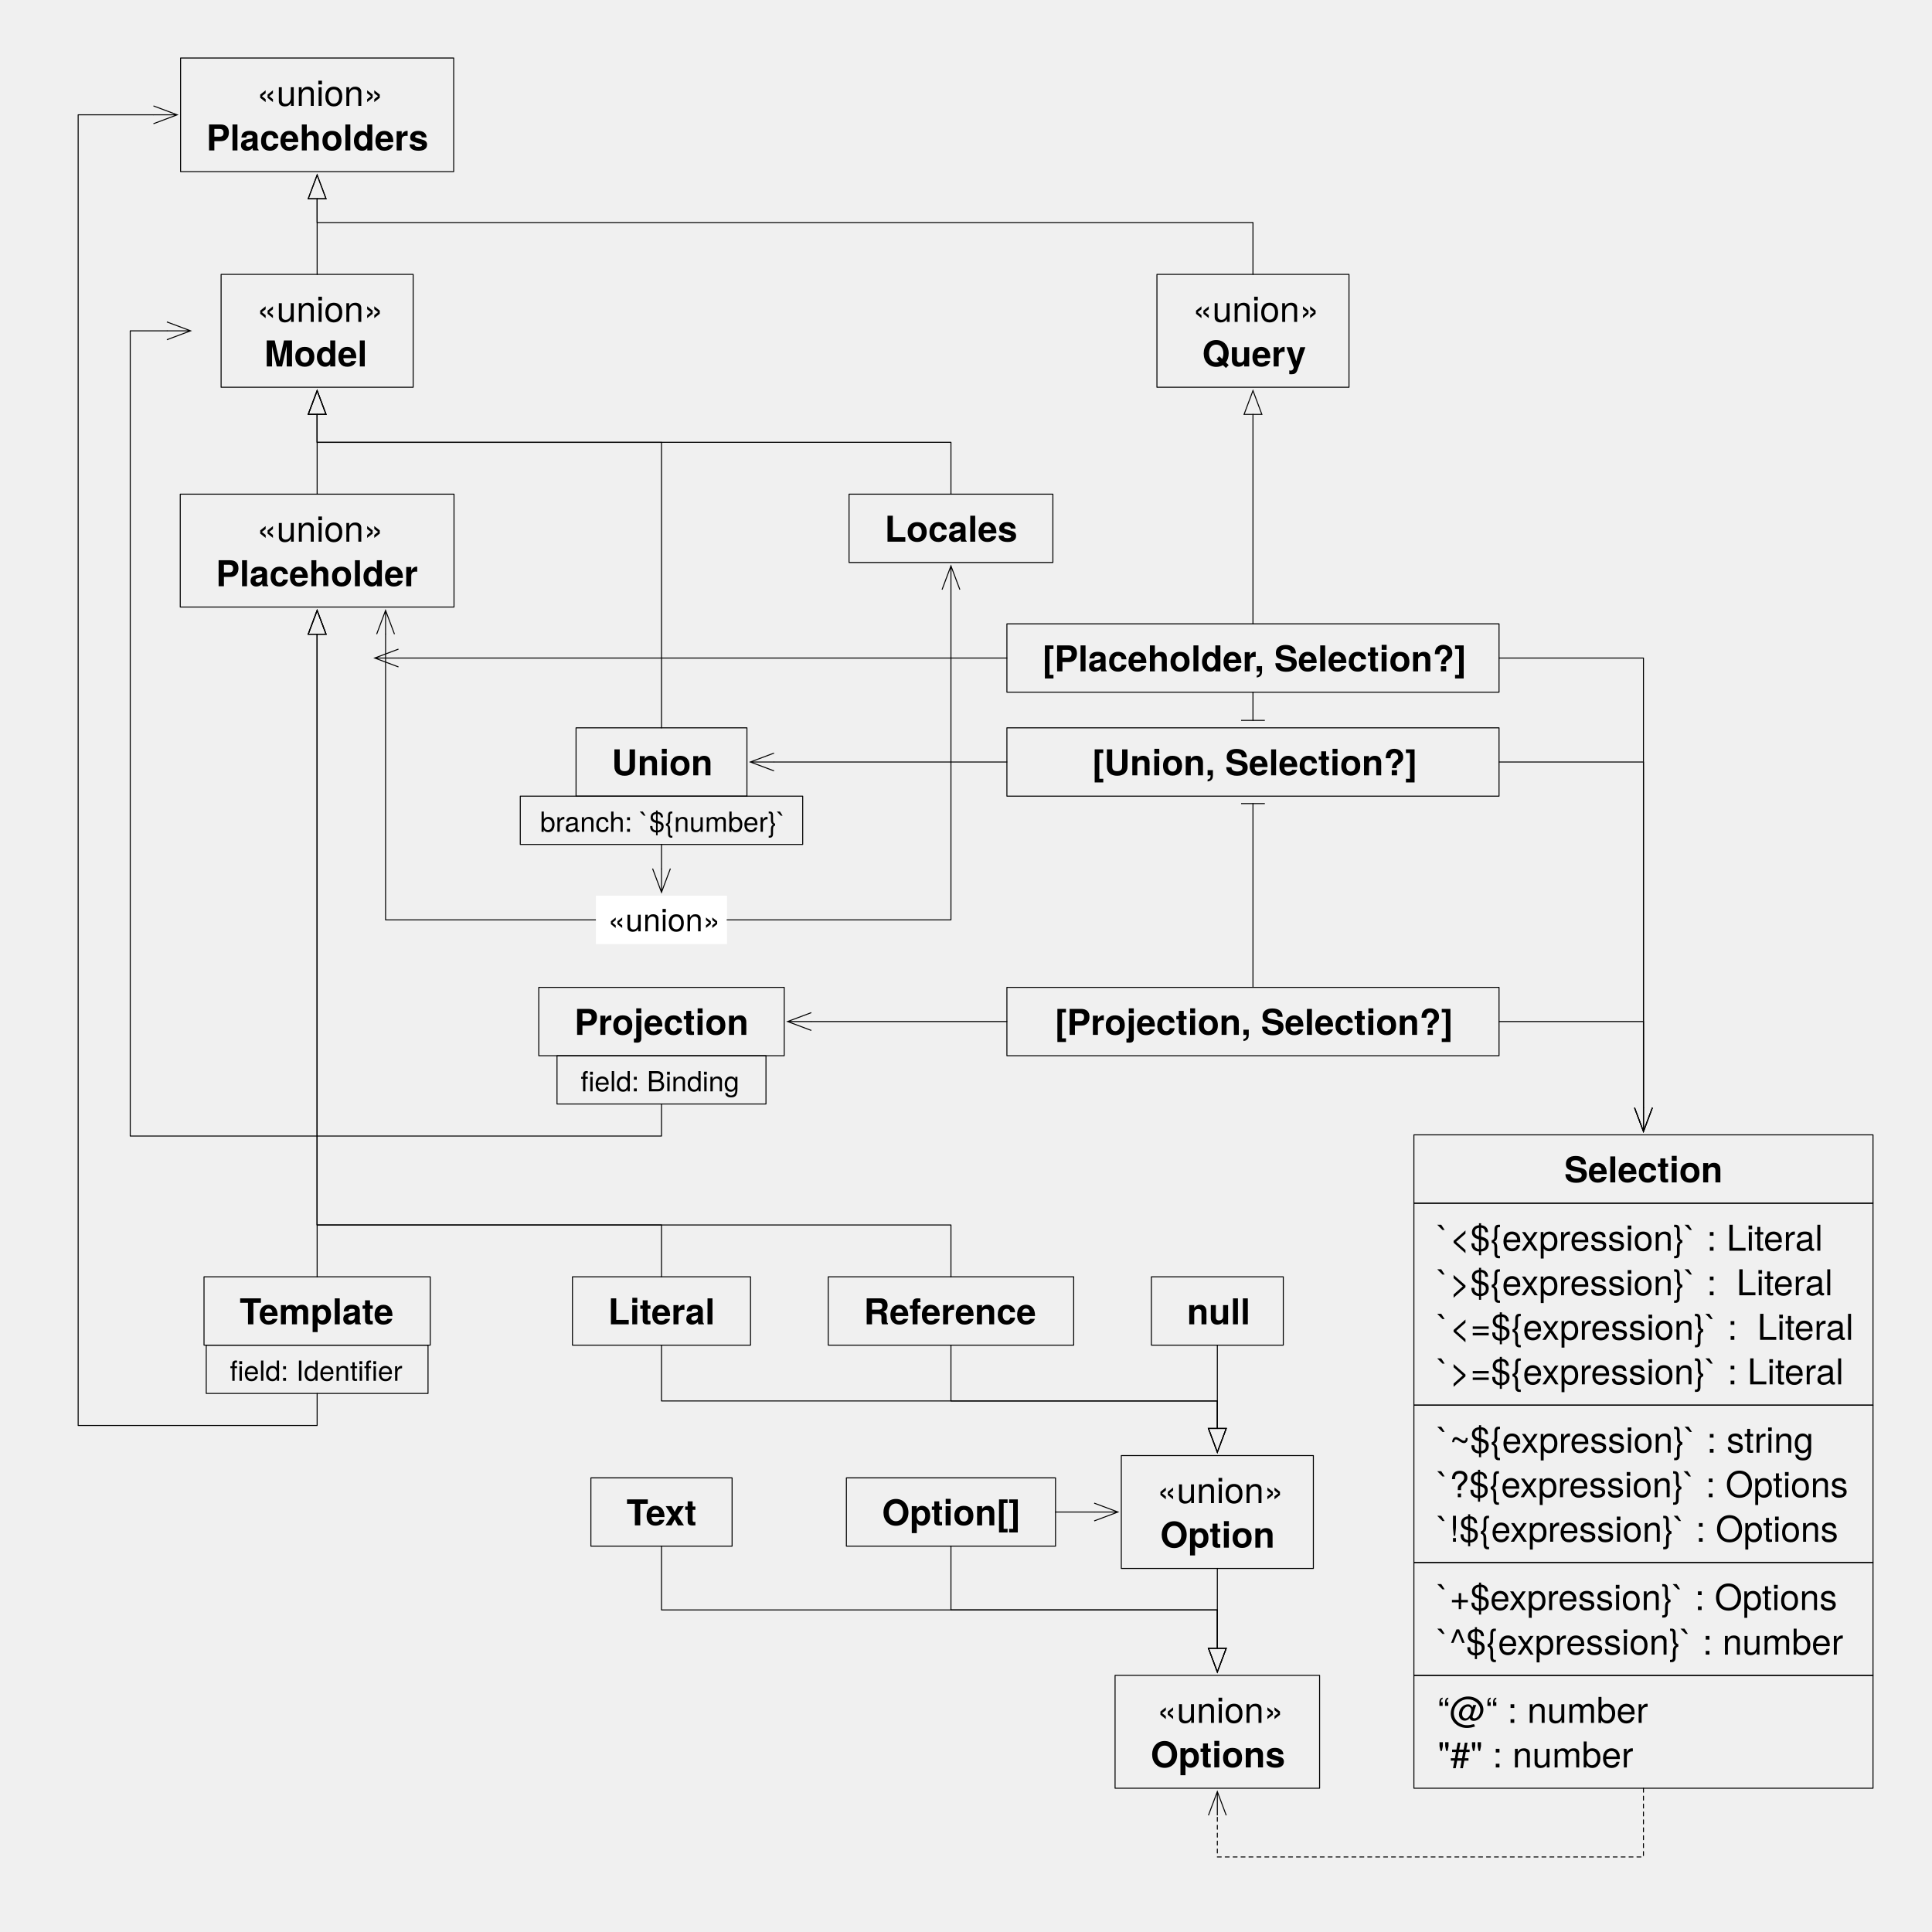
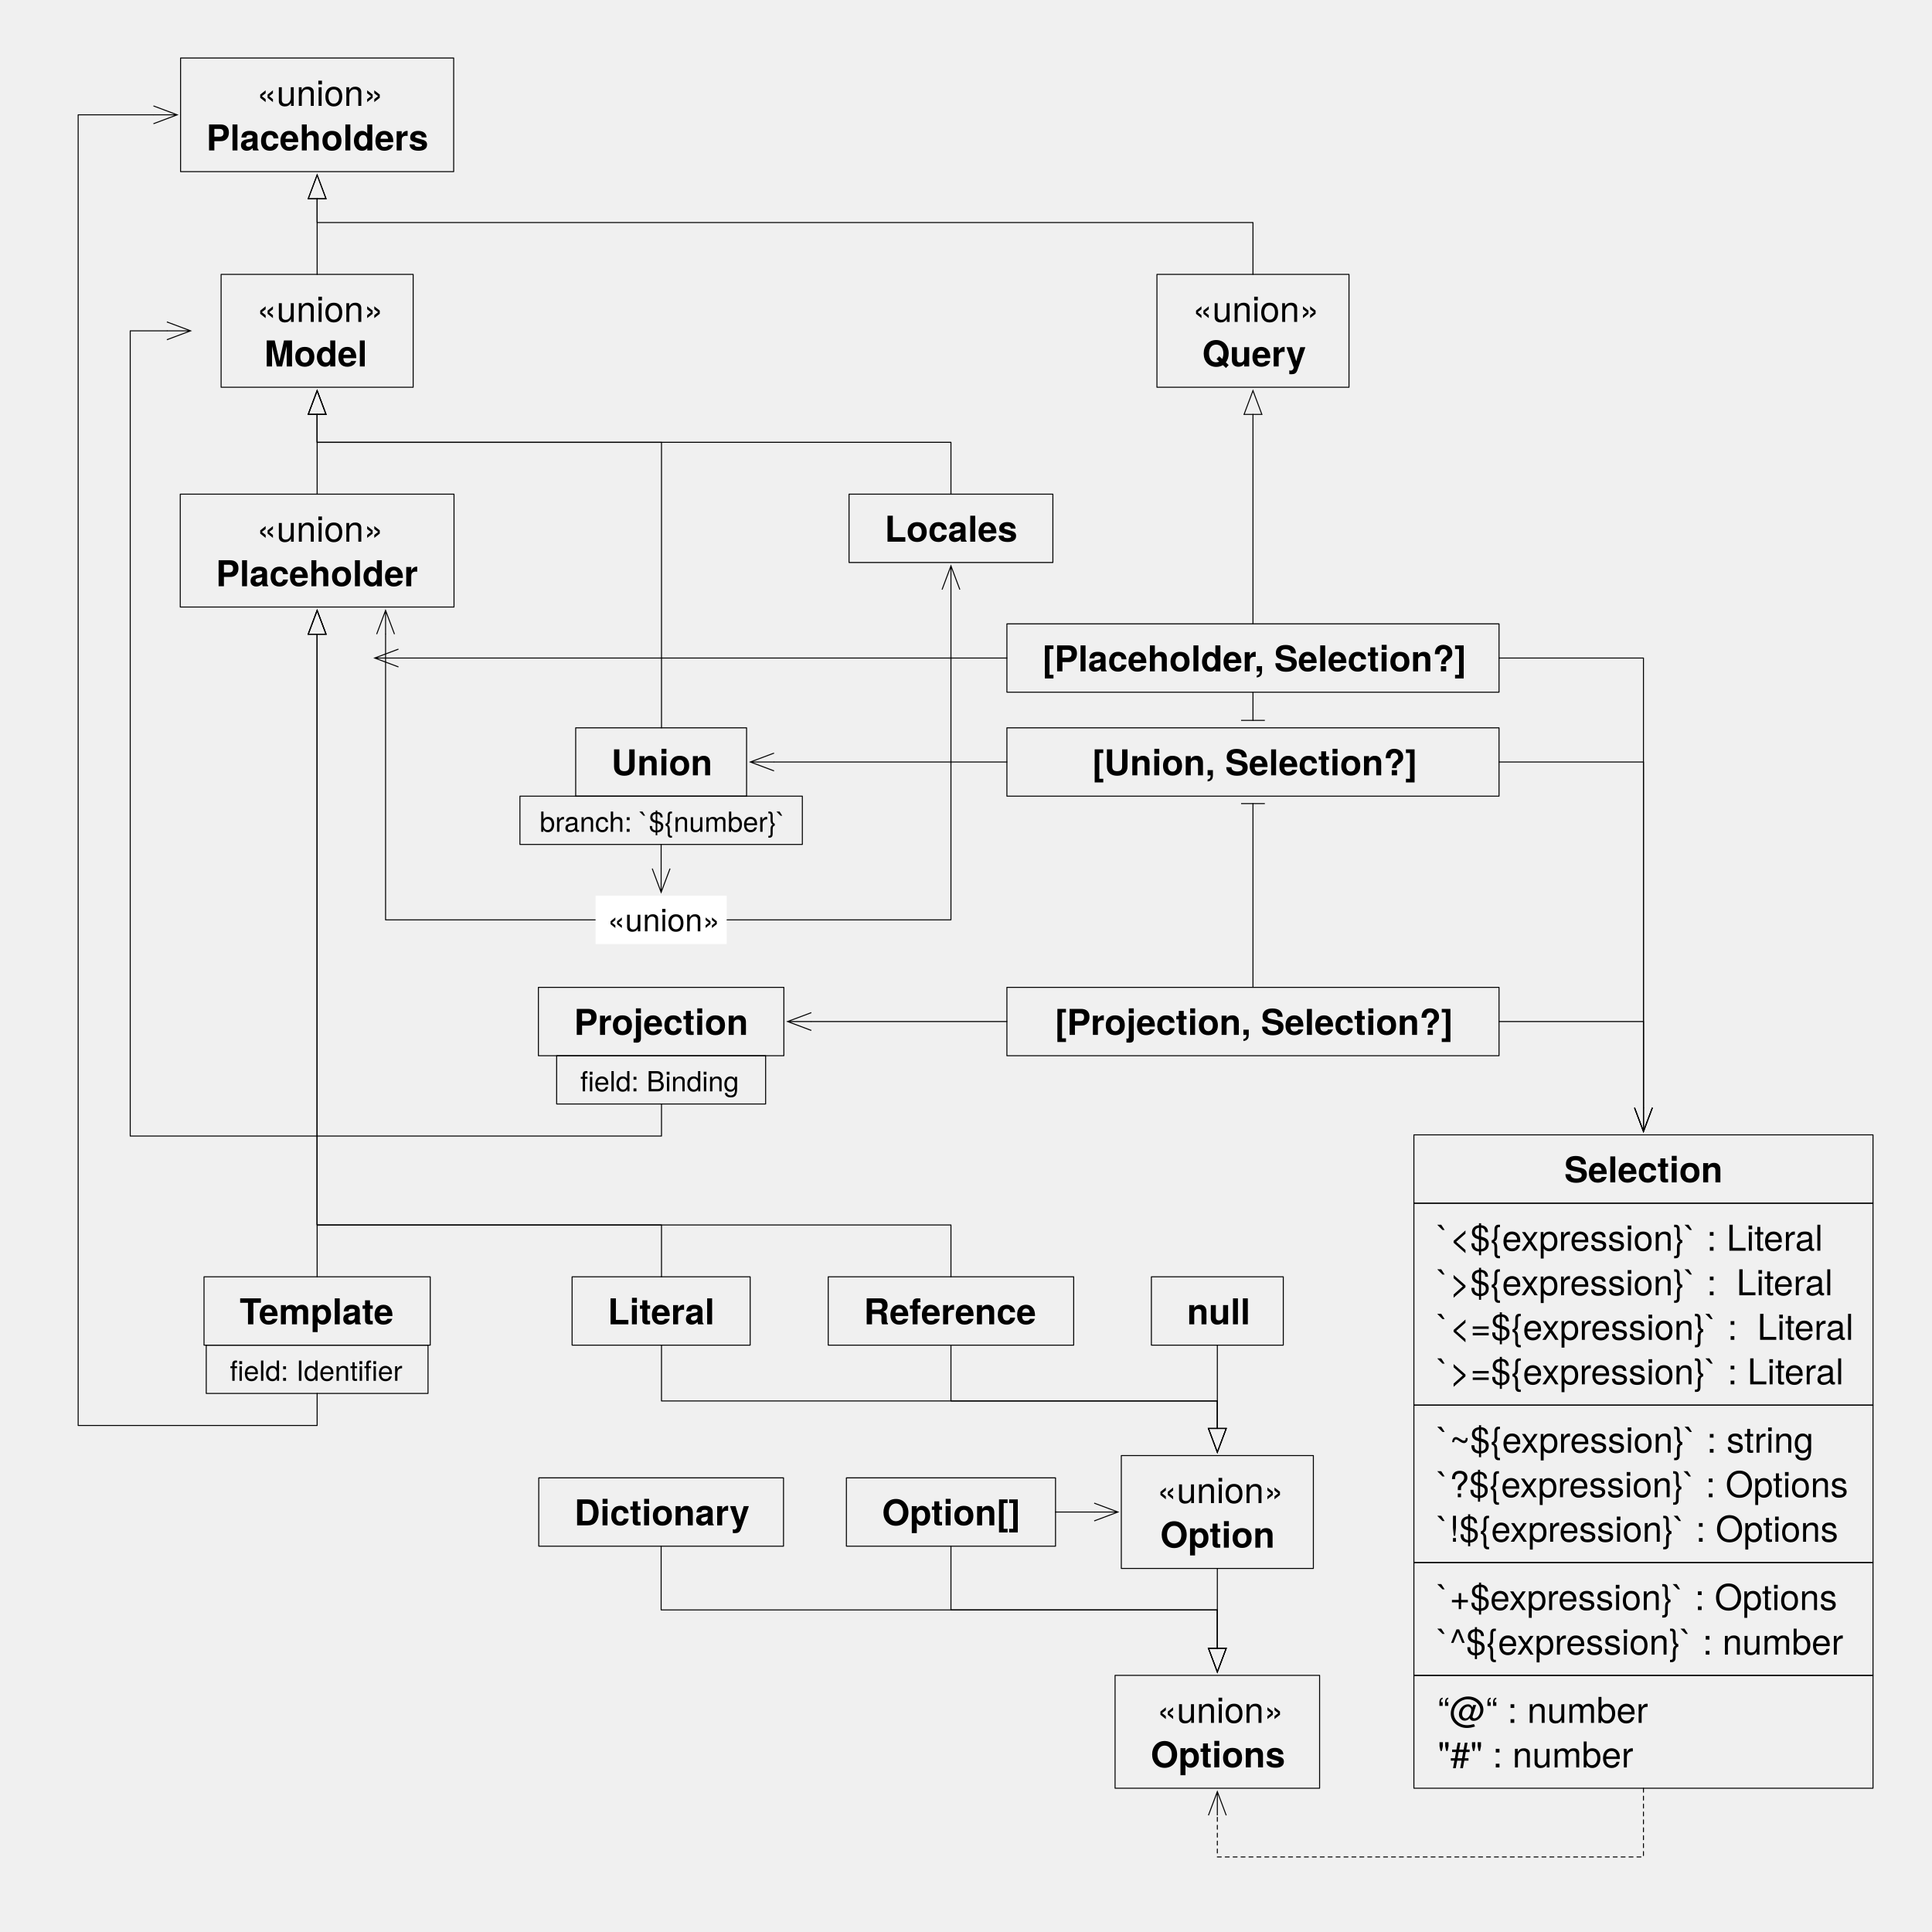
<svg xmlns="http://www.w3.org/2000/svg" version="1.1" viewBox="-602 82 488 488" width="488" height="488">
  <defs>
    <marker orient="auto" overflow="visible" markerUnits="strokeWidth" id="StickArrow_Marker" stroke-linejoin="miter" stroke-miterlimit="10" viewBox="-1 -10 26 20" markerWidth="26" markerHeight="20" color="black">
      <g>
        <path d="M 24 0 L 0 0 M 0 -9 L 24 0 L 0 9" fill="none" stroke="currentColor" stroke-width="1" />
      </g>
    </marker>
    <marker orient="auto" overflow="visible" markerUnits="strokeWidth" id="Arrow_Marker" stroke-linejoin="miter" stroke-miterlimit="10" viewBox="-1 -10 26 20" markerWidth="26" markerHeight="20" color="black">
      <g>
        <path d="M 24 0 L 0 -9 L 0 9 Z" fill="none" stroke="currentColor" stroke-width="1" />
      </g>
    </marker>
    <marker orient="auto" overflow="visible" markerUnits="strokeWidth" id="NegativeControls_Marker" stroke-linejoin="miter" stroke-miterlimit="10" viewBox="-1 -13 2 26" markerWidth="2" markerHeight="26" color="black">
      <g>
        <line x1="0" y1="-12" x2="0" y2="12" fill="none" stroke="currentColor" stroke-width="1" />
      </g>
    </marker>
  </defs>
-   <g id="template" stroke="none" stroke-opacity="1" stroke-dasharray="none" fill-opacity="1" fill="none">
+   <g id="template" stroke="none" fill="none" fill-opacity="1" stroke-opacity="1" stroke-dasharray="none">
    <g id="template_Layer_1">
      <g id="Graphic_1853">
        <rect x="-347.67" y="239.578" width="124.308" height="17.261" stroke="black" stroke-linecap="round" stroke-linejoin="round" stroke-width=".25" />
        <text transform="translate(-338.6699 242.5782)" fill="black">
          <tspan font-family="Helvetica Neue" font-weight="bold" font-size="9" fill="black" x="4618528e-19" y="9" xml:space="preserve">[Placeholder, Selection?]</tspan>
        </text>
      </g>
      <g id="Group_1768">
        <g id="Group_1770">
          <g id="Graphic_1771">
-             <rect x="-456.497" y="265.839" width="43.164" height="17.261" stroke="black" stroke-linecap="round" stroke-linejoin="round" stroke-width=".25" />
-             <text transform="translate(-447.4973 268.8392)" fill="black">
+             <rect x="-456.587" y="265.839" width="43.164" height="17.261" stroke="black" stroke-linecap="round" stroke-linejoin="round" stroke-width=".25" />
+             <text transform="translate(-447.5873 268.8392)" fill="black">
              <tspan font-family="Helvetica Neue" font-weight="bold" font-size="9" fill="black" x="33573144e-20" y="9" xml:space="preserve">Union</tspan>
            </text>
          </g>
        </g>
        <g id="Graphic_1769">
-           <rect x="-470.582" y="283.1" width="71.334" height="12.196" stroke="black" stroke-linecap="round" stroke-linejoin="round" stroke-width=".25" />
-           <text transform="translate(-465.5823 285.1003)" fill="black">
+           <rect x="-470.672" y="283.1" width="71.334" height="12.196" stroke="black" stroke-linecap="round" stroke-linejoin="round" stroke-width=".25" />
+           <text transform="translate(-465.6723 285.1003)" fill="black">
            <tspan font-family="Helvetica Neue" font-size="7" fill="black" x="0" y="7" xml:space="preserve">branch: `${number}`</tspan>
          </text>
        </g>
      </g>
      <g id="Group_1766">
        <g id="Graphic_1767">
          <rect x="-387.544" y="206.819" width="51.489" height="17.261" stroke="black" stroke-linecap="round" stroke-linejoin="round" stroke-width=".25" />
          <text transform="translate(-378.5441 209.8194)" fill="black">
            <tspan font-family="Helvetica Neue" font-weight="bold" font-size="9" fill="black" x="6998846e-19" y="9" xml:space="preserve">Locales</tspan>
          </text>
        </g>
      </g>
      <g id="Group_1762">
        <g id="Graphic_1765">
-           <rect x="-461.307" y="348.659" width="52.784" height="12.196" stroke="black" stroke-linecap="round" stroke-linejoin="round" stroke-width=".25" />
-           <text transform="translate(-456.3073 350.6587)" fill="black">
+           <rect x="-461.397" y="348.659" width="52.784" height="12.196" stroke="black" stroke-linecap="round" stroke-linejoin="round" stroke-width=".25" />
+           <text transform="translate(-456.3973 350.6587)" fill="black">
            <tspan font-family="Helvetica Neue" font-size="7" fill="black" x=".973" y="7" xml:space="preserve">field: Binding </tspan>
          </text>
        </g>
        <g id="Group_1763">
          <g id="Graphic_1764">
-             <rect x="-465.916" y="331.398" width="62.001" height="17.261" stroke="black" stroke-linecap="round" stroke-linejoin="round" stroke-width=".25" />
-             <text transform="translate(-456.9158 334.3977)" fill="black">
+             <rect x="-466.006" y="331.398" width="62.001" height="17.261" stroke="black" stroke-linecap="round" stroke-linejoin="round" stroke-width=".25" />
+             <text transform="translate(-457.0058 334.3977)" fill="black">
              <tspan font-family="Helvetica Neue" font-weight="bold" font-size="9" fill="black" x="1030287e-19" y="9" xml:space="preserve">Projection</tspan>
            </text>
          </g>
        </g>
      </g>
      <g id="Line_1761">
        <path d="M -434.915 360.855 L -434.915 368.955 L -517.146 368.955 L -569.105 368.955 L -569.105 165.563 L -559.851 165.563" marker-end="url(#StickArrow_Marker)" stroke="black" stroke-linecap="round" stroke-linejoin="round" stroke-width=".25" />
      </g>
      <g id="Group_1757">
        <g id="Graphic_1758">
          <rect x="-556.389" y="96.653" width="68.985" height="28.696" stroke="black" stroke-linecap="round" stroke-linejoin="round" stroke-width=".25" />
          <text transform="translate(-549.8862 99.74423)" fill="black">
            <tspan font-family="Helvetica Neue" font-size="9" fill="black" x="12.735" y="9" xml:space="preserve">«union»</tspan>
            <tspan font-family="Helvetica Neue" font-weight="bold" font-size="9" fill="black" x="0" y="20.252" xml:space="preserve">Placeholders</tspan>
          </text>
        </g>
      </g>
      <g id="Line_1756">
        <path d="M -361.8 206.819 L -361.8 193.719 L -521.896 193.719 L -521.896 186.669" marker-end="url(#Arrow_Marker)" stroke="black" stroke-linecap="round" stroke-linejoin="round" stroke-width=".25" />
      </g>
      <g id="Graphic_1753">
        <rect x="-556.47" y="206.819" width="69.147" height="28.513" stroke="black" stroke-linecap="round" stroke-linejoin="round" stroke-width=".25" />
        <text transform="translate(-547.4697 209.8194)" fill="black">
          <tspan font-family="Helvetica Neue" font-size="9" fill="black" x="10.319" y="9" xml:space="preserve">«union»</tspan>
          <tspan font-family="Helvetica Neue" font-weight="bold" font-size="9" fill="black" x="42632564e-20" y="20.252" xml:space="preserve">Placeholder</tspan>
        </text>
      </g>
      <g id="Line_1752">
        <line x1="-521.896" y1="206.819" x2="-521.896" y2="186.669" marker-end="url(#Arrow_Marker)" stroke="black" stroke-linecap="round" stroke-linejoin="round" stroke-width=".25" />
      </g>
      <g id="Line_1751">
        <path d="M -285.516 151.306 L -285.516 138.206 L -521.896 138.206 L -521.896 132.199" marker-end="url(#Arrow_Marker)" stroke="black" stroke-linecap="round" stroke-linejoin="round" stroke-width=".25" />
      </g>
      <g id="Line_1744">
        <path d="M -451.475 314.35 L -504.609 314.35 L -504.609 242.183" marker-end="url(#StickArrow_Marker)" stroke="black" stroke-linecap="round" stroke-linejoin="round" stroke-width=".25" />
      </g>
      <g id="Line_1741">
        <path d="M -521.896 433.964 L -521.896 442.064 L -582.257 442.064 L -582.257 111.001 L -563.239 111.001" marker-end="url(#StickArrow_Marker)" stroke="black" stroke-linecap="round" stroke-linejoin="round" stroke-width=".25" />
      </g>
      <g id="Group_1737">
        <g id="Group_1739">
          <g id="Graphic_1740">
            <rect x="-550.467" y="404.507" width="57.141" height="17.261" stroke="black" stroke-linecap="round" stroke-linejoin="round" stroke-width=".25" />
            <text transform="translate(-541.4667 407.5072)" fill="black">
              <tspan font-family="Helvetica Neue" font-weight="bold" font-size="9" fill="black" x="0" y="9" xml:space="preserve">Template</tspan>
            </text>
          </g>
        </g>
        <g id="Graphic_1738">
          <rect x="-549.905" y="421.768" width="56.018" height="12.196" stroke="black" stroke-linecap="round" stroke-linejoin="round" stroke-width=".25" />
          <text transform="translate(-544.9052 423.7683)" fill="black">
            <tspan font-family="Helvetica Neue" font-size="7" fill="black" x=".973" y="7" xml:space="preserve">field: Identifier </tspan>
          </text>
        </g>
      </g>
      <g id="Line_1733">
        <line x1="-521.896" y1="404.507" x2="-521.896" y2="242.183" marker-end="url(#Arrow_Marker)" stroke="black" stroke-linecap="round" stroke-linejoin="round" stroke-width=".25" />
      </g>
      <g id="Line_1731">
        <path d="M -361.8 404.507 L -361.8 391.407 L -521.896 391.407 L -521.896 242.183" marker-end="url(#Arrow_Marker)" stroke="black" stroke-linecap="round" stroke-linejoin="round" stroke-width=".25" />
      </g>
      <g id="Group_1723">
        <g id="Graphic_1724">
-           <rect x="-457.406" y="404.507" width="44.982" height="17.261" stroke="black" stroke-linecap="round" stroke-linejoin="round" stroke-width=".25" />
-           <text transform="translate(-448.4063 407.5072)" fill="black">
+           <rect x="-457.496" y="404.507" width="44.982" height="17.261" stroke="black" stroke-linecap="round" stroke-linejoin="round" stroke-width=".25" />
+           <text transform="translate(-448.4963 407.5072)" fill="black">
            <tspan font-family="Helvetica Neue" font-weight="bold" font-size="9" fill="black" x="0" y="9" xml:space="preserve">Literal</tspan>
          </text>
        </g>
      </g>
      <g id="Line_1722">
        <path d="M -434.915 404.507 L -434.915 391.407 L -521.896 391.407 L -521.896 242.183" marker-end="url(#Arrow_Marker)" stroke="black" stroke-linecap="round" stroke-linejoin="round" stroke-width=".25" />
      </g>
      <g id="Group_1805">
        <g id="Graphic_1806">
          <rect x="-311.175" y="404.507" width="33.318" height="17.261" stroke="black" stroke-linecap="round" stroke-linejoin="round" stroke-width=".25" />
          <text transform="translate(-302.1749 407.5072)" fill="black">
            <tspan font-family="Helvetica Neue" font-weight="bold" font-size="9" fill="black" x="0" y="9" xml:space="preserve">null</tspan>
          </text>
        </g>
      </g>
      <g id="Group_1803">
        <g id="Graphic_1804">
          <rect x="-318.771" y="449.661" width="48.51" height="28.513" stroke="black" stroke-linecap="round" stroke-linejoin="round" stroke-width=".25" />
          <text transform="translate(-309.7709 452.6612)" fill="black">
            <tspan font-family="Helvetica Neue" font-size="9" fill="black" x="0" y="9" xml:space="preserve">«union»</tspan>
            <tspan font-family="Helvetica Neue" font-weight="bold" font-size="9" fill="black" x=".842" y="20.252" xml:space="preserve">Option</tspan>
          </text>
        </g>
      </g>
      <g id="Group_1801">
        <g id="Graphic_1802">
          <rect x="-320.346" y="505.174" width="51.66" height="28.513" stroke="black" stroke-linecap="round" stroke-linejoin="round" stroke-width=".25" />
          <text transform="translate(-311.3459 508.1743)" fill="black">
            <tspan font-family="Helvetica Neue" font-size="9" fill="black" x="1.575" y="9" xml:space="preserve">«union»</tspan>
            <tspan font-family="Helvetica Neue" font-weight="bold" font-size="9" fill="black" x="0" y="20.252" xml:space="preserve">Options</tspan>
          </text>
        </g>
      </g>
      <g id="Line_1798">
-         <path d="M -434.915 472.548 L -434.915 488.648 L -294.516 488.648 L -294.516 498.324" marker-end="url(#Arrow_Marker)" stroke="black" stroke-linecap="round" stroke-linejoin="round" stroke-width=".25" />
+         <path d="M -435.005 472.548 L -435.005 488.648 L -294.516 488.648 L -294.516 498.324" marker-end="url(#Arrow_Marker)" stroke="black" stroke-linecap="round" stroke-linejoin="round" stroke-width=".25" />
      </g>
      <g id="Line_1797">
        <path d="M -361.8 421.768 L -361.8 435.868 L -294.516 435.868 L -294.516 442.811" marker-end="url(#Arrow_Marker)" stroke="black" stroke-linecap="round" stroke-linejoin="round" stroke-width=".25" />
      </g>
      <g id="Line_1796">
        <line x1="-294.516" y1="478.174" x2="-294.516" y2="498.324" marker-end="url(#Arrow_Marker)" stroke="black" stroke-linecap="round" stroke-linejoin="round" stroke-width=".25" />
      </g>
      <g id="Group_1794">
        <g id="Graphic_1795">
          <rect x="-388.21" y="455.287" width="52.821" height="17.261" stroke="black" stroke-linecap="round" stroke-linejoin="round" stroke-width=".25" />
          <text transform="translate(-379.2101 458.2872)" fill="black">
            <tspan font-family="Helvetica Neue" font-weight="bold" font-size="9" fill="black" x="0" y="9" xml:space="preserve">Option[]</tspan>
          </text>
        </g>
      </g>
      <g id="Line_1793">
        <path d="M -361.8 472.548 L -361.8 488.648 L -294.516 488.648 L -294.516 498.324" marker-end="url(#Arrow_Marker)" stroke="black" stroke-linecap="round" stroke-linejoin="round" stroke-width=".25" />
      </g>
      <g id="Line_1792">
        <line x1="-335.389" y1="463.918" x2="-325.621" y2="463.918" marker-end="url(#StickArrow_Marker)" stroke="black" stroke-linecap="round" stroke-linejoin="round" stroke-width=".25" />
      </g>
      <g id="Group_1790">
        <g id="Graphic_1791">
-           <rect x="-452.749" y="455.287" width="35.667" height="17.261" stroke="black" stroke-linecap="round" stroke-linejoin="round" stroke-width=".25" />
-           <text transform="translate(-443.7488 458.2872)" fill="black">
-             <tspan font-family="Helvetica Neue" font-weight="bold" font-size="9" fill="black" x="6412648e-19" y="9" xml:space="preserve">Text</tspan>
+           <rect x="-465.916" y="455.287" width="61.821" height="17.261" stroke="black" stroke-linecap="round" stroke-linejoin="round" stroke-width=".25" />
+           <text transform="translate(-456.9158 458.2872)" fill="black">
+             <tspan font-family="Helvetica Neue" font-weight="bold" font-size="9" fill="black" x="0" y="9" xml:space="preserve">Dictionary</tspan>
          </text>
        </g>
      </g>
      <g id="Line_1787">
        <path d="M -434.915 421.768 L -434.915 435.868 L -294.516 435.868 L -294.516 442.811" marker-end="url(#Arrow_Marker)" stroke="black" stroke-linecap="round" stroke-linejoin="round" stroke-width=".25" />
      </g>
      <g id="Line_1786">
        <line x1="-294.516" y1="421.768" x2="-294.516" y2="442.811" marker-end="url(#Arrow_Marker)" stroke="black" stroke-linecap="round" stroke-linejoin="round" stroke-width=".25" />
      </g>
      <g id="Group_1780">
        <g id="Graphic_1785">
          <rect x="-244.867" y="505.183" width="115.968" height="28.504" stroke="black" stroke-linecap="round" stroke-linejoin="round" stroke-width=".25" />
          <text transform="translate(-238.8665 508.1834)" fill="black">
            <tspan font-family="Helvetica Neue" font-size="9" fill="black" x="0" y="9" xml:space="preserve">“@“ : number</tspan>
            <tspan font-family="Helvetica Neue" font-size="9" fill="black" x="0" y="20.252" xml:space="preserve">"#" : number</tspan>
          </text>
        </g>
        <g id="Graphic_1784">
          <rect x="-244.867" y="476.679" width="115.968" height="28.504" stroke="black" stroke-linecap="round" stroke-linejoin="round" stroke-width=".25" />
          <text transform="translate(-238.8665 479.6793)" fill="black">
            <tspan font-family="Helvetica Neue" font-size="9" fill="black" x="0" y="9" xml:space="preserve">`+$expression}` : Options</tspan>
            <tspan font-family="Helvetica Neue" font-size="9" fill="black" x="0" y="20.252" xml:space="preserve">`^${expression}` : number</tspan>
          </text>
        </g>
        <g id="Graphic_1783">
          <rect x="-244.867" y="436.923" width="115.968" height="39.756" stroke="black" stroke-linecap="round" stroke-linejoin="round" stroke-width=".25" />
          <text transform="translate(-238.8665 439.9234)" fill="black">
            <tspan font-family="Helvetica Neue" font-size="9" fill="black" x="0" y="9" xml:space="preserve">`~${expression}` : string</tspan>
            <tspan font-family="Helvetica Neue" font-size="9" fill="black" x="0" y="20.252" xml:space="preserve">`?${expression}` : Options</tspan>
            <tspan font-family="Helvetica Neue" font-size="9" fill="black" x="0" y="31.504" xml:space="preserve">`!${expression}` : Options</tspan>
          </text>
        </g>
        <g id="Graphic_1782">
          <rect x="-244.867" y="385.915" width="115.968" height="51.008" stroke="black" stroke-linecap="round" stroke-linejoin="round" stroke-width=".25" />
          <text transform="translate(-238.8665 388.9154)" fill="black">
            <tspan font-family="Helvetica Neue" font-size="9" fill="black" x="0" y="9" xml:space="preserve">`&lt;${expression}` : Literal</tspan>
            <tspan font-family="Helvetica Neue" font-size="9" fill="black" x="0" y="20.252" xml:space="preserve">`&gt;${expression}` :  Literal</tspan>
            <tspan font-family="Helvetica Neue" font-size="9" fill="black" x="0" y="31.504" xml:space="preserve">`&lt;=${expression}` :  Literal</tspan>
            <tspan font-family="Helvetica Neue" font-size="9" fill="black" x="0" y="42.756" xml:space="preserve">`&gt;=${expression}` : Literal</tspan>
          </text>
        </g>
        <g id="Graphic_1781">
          <rect x="-244.867" y="368.654" width="115.968" height="17.261" stroke="black" stroke-linecap="round" stroke-linejoin="round" stroke-width=".25" />
          <text transform="translate(-206.876 371.6543)" fill="black">
            <tspan font-family="Helvetica Neue" font-weight="bold" font-size="9" fill="black" x="4973799e-19" y="9" xml:space="preserve">Selection</tspan>
          </text>
        </g>
      </g>
      <g id="Line_1809">
        <path d="M -186.883 533.687 L -186.883 551.048 L -294.516 551.048 L -294.516 540.537" marker-end="url(#StickArrow_Marker)" stroke="black" stroke-linecap="round" stroke-linejoin="round" stroke-dasharray="1.0,1.0" stroke-width=".25" />
      </g>
      <g id="Graphic_1819">
        <rect x="-309.771" y="151.306" width="48.51" height="28.513" stroke="black" stroke-linecap="round" stroke-linejoin="round" stroke-width=".25" />
        <text transform="translate(-300.7709 154.3064)" fill="black">
          <tspan font-family="Helvetica Neue" font-size="9" fill="black" x="0" y="9" xml:space="preserve">«union»</tspan>
          <tspan font-family="Helvetica Neue" font-weight="bold" font-size="9" fill="black" x="2.417" y="20.252" xml:space="preserve">Query</tspan>
        </text>
      </g>
      <g id="Graphic_1851">
        <rect x="-347.67" y="331.398" width="124.308" height="17.261" stroke="black" stroke-linecap="round" stroke-linejoin="round" stroke-width=".25" />
        <text transform="translate(-338.6699 334.3977)" fill="black">
          <tspan font-family="Helvetica Neue" font-weight="bold" font-size="9" fill="black" x="3.159" y="9" xml:space="preserve">[Projection, Selection?]</tspan>
        </text>
      </g>
      <g id="Graphic_1855">
        <rect x="-347.67" y="265.839" width="124.308" height="17.261" stroke="black" stroke-linecap="round" stroke-linejoin="round" stroke-width=".25" />
        <text transform="translate(-338.6699 268.8392)" fill="black">
          <tspan font-family="Helvetica Neue" font-weight="bold" font-size="9" fill="black" x="12.578" y="9" xml:space="preserve">[Union, Selection?]</tspan>
        </text>
      </g>
      <g id="Line_1856">
        <line x1="-347.67" y1="340.028" x2="-397.065" y2="340.028" marker-end="url(#StickArrow_Marker)" stroke="black" stroke-linecap="round" stroke-linejoin="round" stroke-width=".25" />
      </g>
      <g id="Line_1857">
        <line x1="-285.516" y1="239.578" x2="-285.516" y2="186.669" marker-end="url(#Arrow_Marker)" stroke="black" stroke-linecap="round" stroke-linejoin="round" stroke-width=".25" />
      </g>
      <g id="Line_1858">
        <path d="M -285.516 256.839 L -285.516 261.339 L -285.516 263.964" marker-end="url(#NegativeControls_Marker)" stroke="black" stroke-linecap="round" stroke-linejoin="round" stroke-width=".25" />
      </g>
      <g id="Line_1859">
        <line x1="-285.516" y1="331.273" x2="-285.516" y2="284.975" marker-end="url(#NegativeControls_Marker)" stroke="black" stroke-linecap="round" stroke-linejoin="round" stroke-width=".25" />
      </g>
      <g id="Line_1862">
        <path d="M -223.362 274.47 L -186.883 274.47 L -186.883 361.804" marker-end="url(#StickArrow_Marker)" stroke="black" stroke-linecap="round" stroke-linejoin="round" stroke-width=".25" />
      </g>
      <g id="Line_1863">
        <path d="M -223.362 248.209 L -186.883 248.209 L -186.883 361.804" marker-end="url(#StickArrow_Marker)" stroke="black" stroke-linecap="round" stroke-linejoin="round" stroke-width=".25" />
      </g>
      <g id="Line_1864">
        <path d="M -223.362 340.028 L -186.883 340.028 L -186.883 361.804" marker-end="url(#StickArrow_Marker)" stroke="black" stroke-linecap="round" stroke-linejoin="round" stroke-width=".25" />
      </g>
      <g id="Group_1865">
        <g id="Graphic_1866">
          <rect x="-392.8" y="404.507" width="62.001" height="17.261" stroke="black" stroke-linecap="round" stroke-linejoin="round" stroke-width=".25" />
          <text transform="translate(-383.8001 407.5072)" fill="black">
            <tspan font-family="Helvetica Neue" font-weight="bold" font-size="9" fill="black" x="10658141e-20" y="9" xml:space="preserve">Reference</tspan>
          </text>
        </g>
      </g>
      <g id="Group_1867">
        <g id="Graphic_1868">
          <rect x="-546.151" y="151.306" width="48.51" height="28.513" stroke="black" stroke-linecap="round" stroke-linejoin="round" stroke-width=".25" />
          <text transform="translate(-537.1512 154.3064)" fill="black">
            <tspan font-family="Helvetica Neue" font-size="9" fill="black" x="0" y="9" xml:space="preserve">«union»</tspan>
            <tspan font-family="Helvetica Neue" font-weight="bold" font-size="9" fill="black" x="1.931" y="20.252" xml:space="preserve">Model</tspan>
          </text>
        </g>
      </g>
      <g id="Line_1869">
        <line x1="-521.896" y1="151.306" x2="-521.896" y2="132.199" marker-end="url(#Arrow_Marker)" stroke="black" stroke-linecap="round" stroke-linejoin="round" stroke-width=".25" />
      </g>
      <g id="Graphic_1870">
-         <rect x="-451.475" y="308.238" width="33.12" height="12.224" fill="white" />
-         <text transform="translate(-448.4753 309.2381)" fill="black">
+         <rect x="-451.565" y="308.238" width="33.12" height="12.224" fill="white" />
+         <text transform="translate(-448.5653 309.2381)" fill="black">
          <tspan font-family="Helvetica Neue" font-size="8" fill="black" x="0" y="8" xml:space="preserve">«union»</tspan>
        </text>
      </g>
      <g id="Line_1871">
-         <line x1="-434.915" y1="295.296" x2="-434.915" y2="301.388" marker-end="url(#StickArrow_Marker)" stroke="black" stroke-linecap="round" stroke-linejoin="round" stroke-width=".25" />
+         <line x1="-435.005" y1="295.296" x2="-435.005" y2="301.388" marker-end="url(#StickArrow_Marker)" stroke="black" stroke-linecap="round" stroke-linejoin="round" stroke-width=".25" />
      </g>
      <g id="Line_1860">
        <path d="M -347.67 248.209 L -357.05 248.209 L -430.165 248.209 L -501.353 248.209" marker-end="url(#StickArrow_Marker)" stroke="black" stroke-linecap="round" stroke-linejoin="round" stroke-width=".25" />
      </g>
      <g id="Line_1861">
        <path d="M -347.67 274.47 L -357.05 274.47 L -406.483 274.47" marker-end="url(#StickArrow_Marker)" stroke="black" stroke-linecap="round" stroke-linejoin="round" stroke-width=".25" />
      </g>
      <g id="Line_1754">
        <path d="M -434.915 265.839 L -434.915 193.739 L -521.896 193.739 L -521.896 186.669" marker-end="url(#Arrow_Marker)" stroke="black" stroke-linecap="round" stroke-linejoin="round" stroke-width=".25" />
      </g>
      <g id="Line_1872">
        <path d="M -418.355 314.35 L -361.8 314.35 L -361.8 230.93" marker-end="url(#StickArrow_Marker)" stroke="black" stroke-linecap="round" stroke-linejoin="round" stroke-width=".25" />
      </g>
    </g>
  </g>
</svg>
